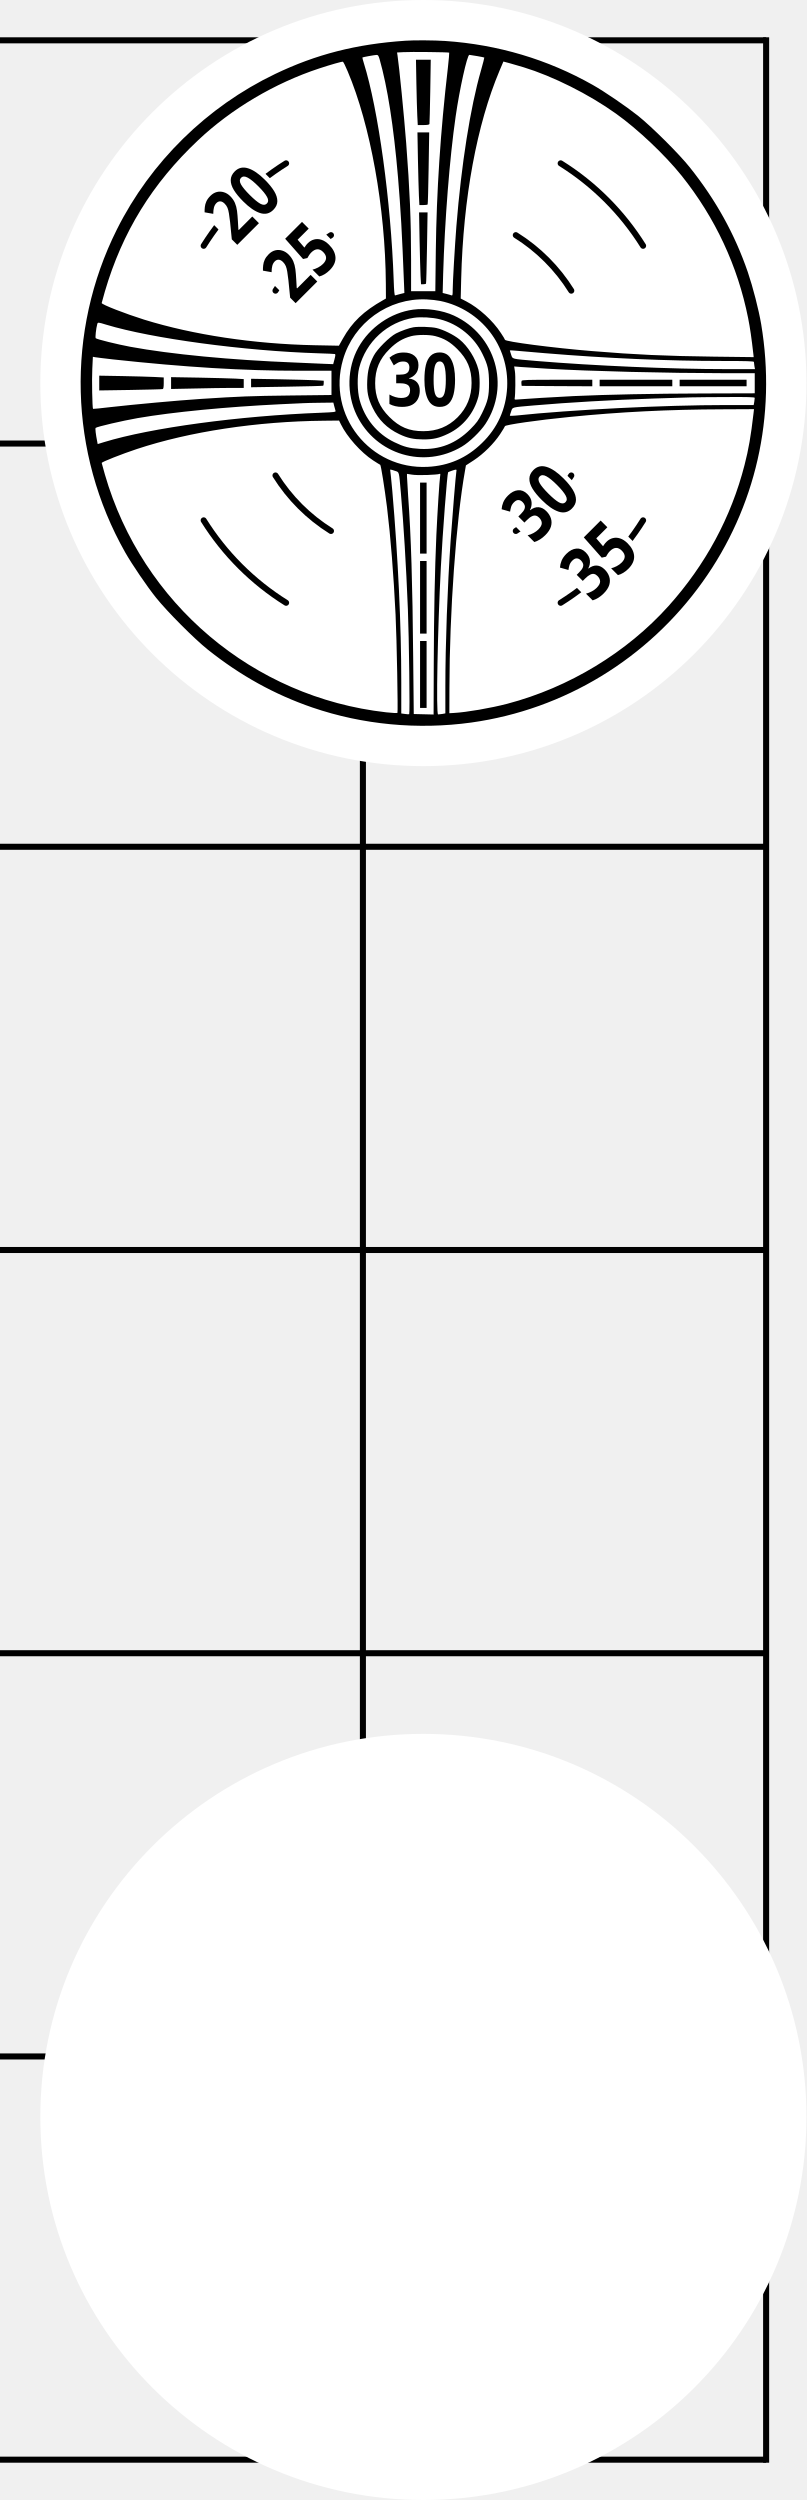
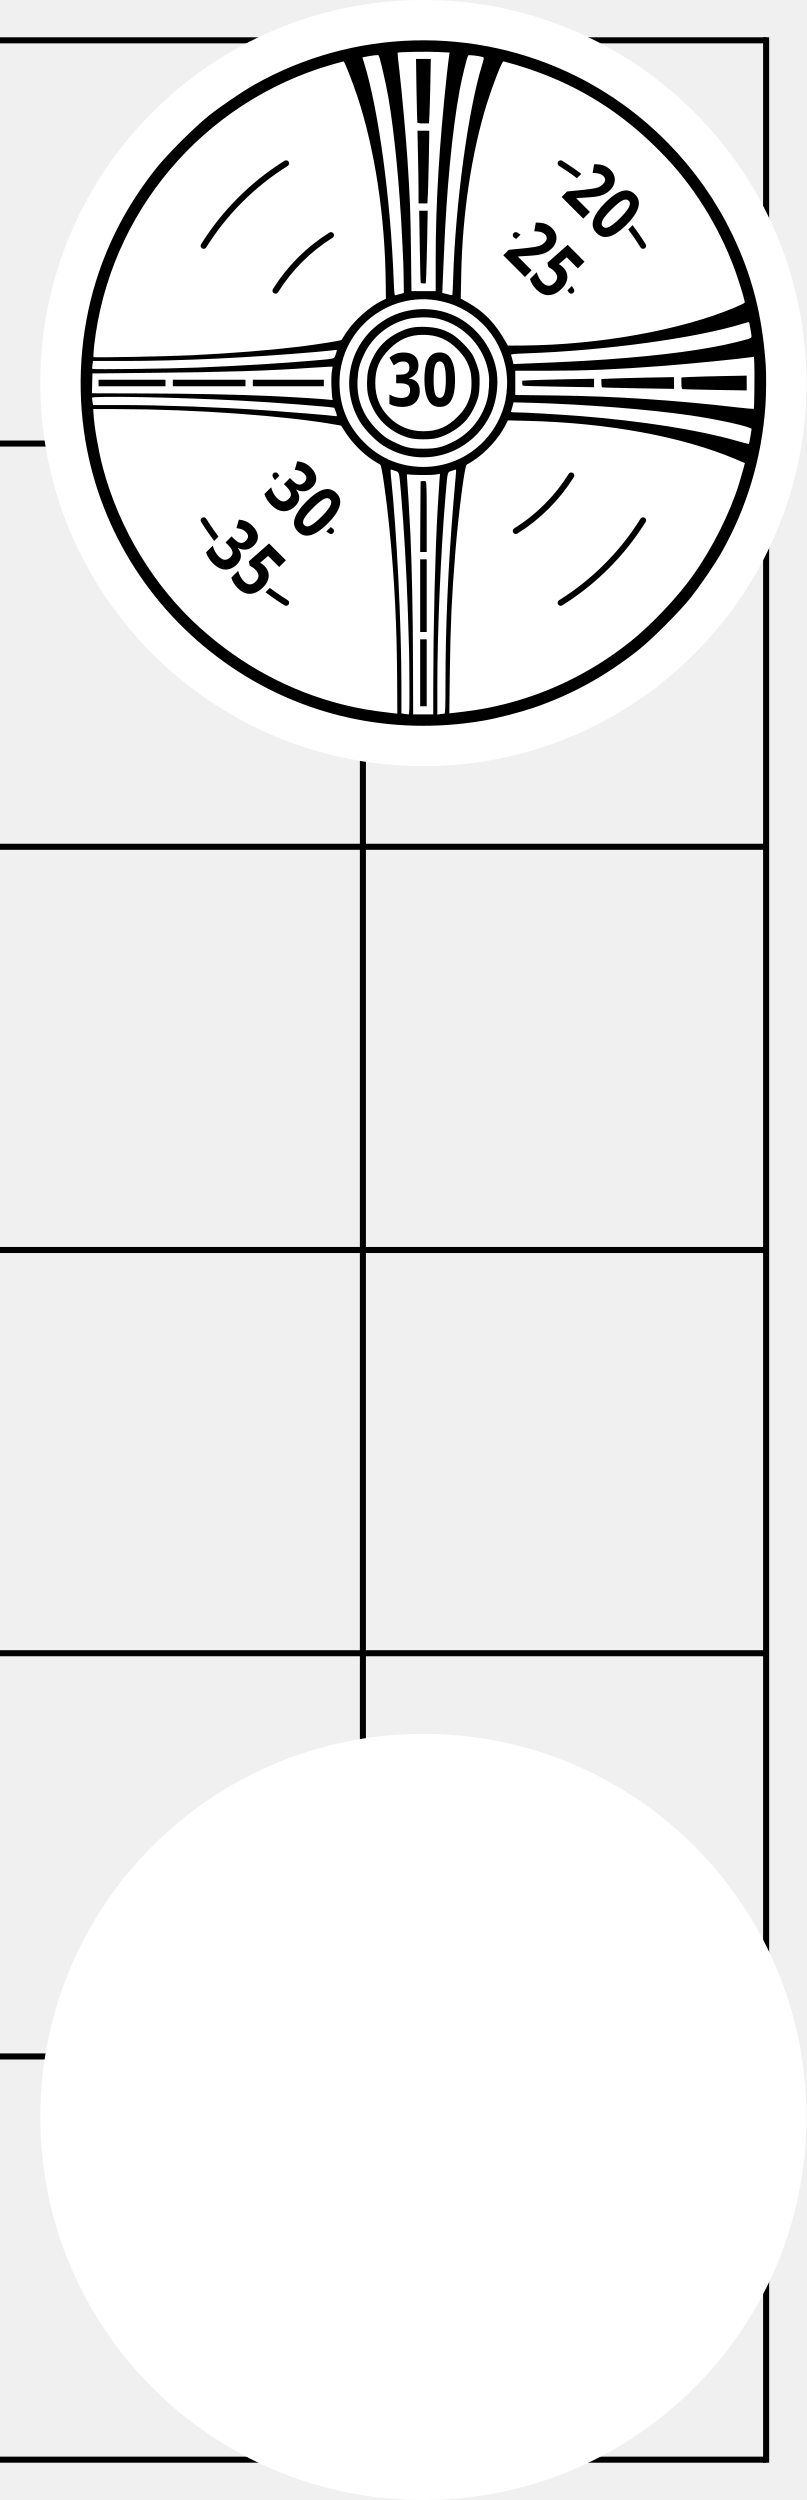
<svg xmlns="http://www.w3.org/2000/svg" xmlns:xlink="http://www.w3.org/1999/xlink" width="200mm" height="620mm" viewBox="0 0 200 620" version="1.1" id="svg8">
  <defs id="defs2" />
  <g id="layer1" transform="translate(0,323)">
    <path style="fill:none;stroke:#000000;stroke-width:1.5;stroke-linecap:butt;stroke-linejoin:miter;stroke-miterlimit:4;stroke-dasharray:none;stroke-opacity:1" d="M 0,287 H 190" id="path3016" />
    <use x="0" y="0" xlink:href="#path3016" id="use3018" transform="translate(0,-100)" width="100%" height="100%" />
    <use x="0" y="0" xlink:href="#path3016" id="use3020" transform="translate(0,-200)" width="100%" height="100%" />
    <use x="0" y="0" xlink:href="#path3016" id="use3022" transform="translate(0,-300)" width="100%" height="100%" />
    <use x="0" y="0" xlink:href="#path3016" id="use3024" transform="translate(0,-400)" width="100%" height="100%" />
    <use x="0" y="0" xlink:href="#path3016" id="use3026" transform="translate(0,-500)" width="100%" height="100%" />
    <use x="0" y="0" xlink:href="#path3016" id="use3028" transform="translate(0,-600)" width="100%" height="100%" />
    <path style="fill:none;stroke:#000000;stroke-width:1.5;stroke-linecap:butt;stroke-linejoin:miter;stroke-miterlimit:4;stroke-dasharray:none;stroke-opacity:1" d="M 190,-313.75 V 287.75" id="path3030" />
    <use x="0" y="0" xlink:href="#path3030" id="use3032" transform="translate(-100)" width="100%" height="100%" />
    <circle style="opacity:1;fill:#ffffff;fill-opacity:1;fill-rule:nonzero;stroke:none;stroke-width:2;stroke-linecap:round;stroke-linejoin:round;stroke-miterlimit:4;stroke-dasharray:none;stroke-dashoffset:0;stroke-opacity:1;paint-order:markers stroke fill" id="path17" cx="105" cy="-228" r="95" />
    <use x="0" y="0" xlink:href="#path17" id="use3040" transform="translate(0,430)" width="100%" height="100%" />
-     <path id="path354" style="fill:#000000;stroke:none;stroke-width:0.035" d="m 104.175,-155.739 v 8.3 h 0.81 0.81 v -8.3 -8.3 h -0.81 -0.81 z m 0,-19.131 v 9.009 h 0.81 0.81 v -9.009 -9.009 h -0.81 -0.81 z m 0,-19.637 v 8.806 h 0.81 0.81 v -8.806 -8.806 h -0.81 -0.81 z m 64.378,-33.505 v 0.81 h 8.3 8.3 v -0.81 -0.81 h -8.3 -8.3 z m -19.84,0 v 0.81 h 9.009 9.009 v -0.81 -0.81 h -9.009 -9.009 z m -19.354,-0.526 c -0.061,0.162 -0.081,0.506 -0.041,0.769 l 0.061,0.466 8.766,0.061 8.746,0.04 v -0.81 -0.81 h -8.705 c -7.369,0 -8.725,0.041 -8.827,0.283 z m -67.091,0.526 v 1.053 l 8.867,-0.142 c 4.859,-0.081 8.908,-0.182 9.009,-0.243 0.081,-0.041 0.142,-0.344 0.142,-0.668 v -0.567 l -2.065,-0.121 c -1.154,-0.061 -5.203,-0.162 -9.009,-0.243 l -6.944,-0.121 z m -19.84,0.02 v 1.458 l 5.932,-0.121 c 3.239,-0.081 7.308,-0.142 9.009,-0.142 h 3.077 v -1.093 -1.093 l -2.065,-0.121 c -1.154,-0.061 -5.203,-0.162 -9.009,-0.243 l -6.944,-0.121 z m -17.815,-0.02 v 1.842 l 7.754,-0.121 c 4.251,-0.081 7.855,-0.162 7.997,-0.223 0.162,-0.041 0.243,-0.526 0.243,-1.478 v -1.397 l -2.267,-0.121 c -1.255,-0.061 -4.859,-0.162 -7.997,-0.223 l -5.729,-0.101 z m 77.942,-13.827 c -1.053,0.162 -3.178,0.931 -4.353,1.539 -1.62,0.85 -4.656,3.887 -5.507,5.507 -1.113,2.146 -1.498,3.624 -1.62,6.175 -0.121,2.814 0.202,4.413 1.356,6.782 1.458,2.976 3.583,5.081 6.579,6.499 2.065,0.992 3.543,1.296 5.972,1.316 2.49,0 3.907,-0.324 6.175,-1.417 3.685,-1.761 6.418,-5.122 7.49,-9.232 0.405,-1.599 0.405,-5.081 0,-6.681 -0.729,-2.794 -2.632,-5.81 -4.717,-7.49 -1.437,-1.154 -3.988,-2.409 -5.709,-2.814 -1.215,-0.283 -4.413,-0.385 -5.668,-0.182 z m 5.365,2.186 c 2.207,0.567 3.725,1.458 5.486,3.219 2.51,2.51 3.543,4.94 3.543,8.422 0,3.34 -1.154,6.175 -3.462,8.503 -2.348,2.328 -5.081,3.442 -8.523,3.442 -3.502,0 -5.871,-0.992 -8.402,-3.523 -2.47,-2.47 -3.523,-4.98 -3.523,-8.381 0,-3.421 1.073,-5.992 3.543,-8.442 1.721,-1.721 3.28,-2.652 5.385,-3.219 1.458,-0.385 4.454,-0.405 5.952,-0.02 z m -5.446,-6.559 c -5.547,0.749 -10.79,4.373 -13.584,9.373 -2.814,5.041 -2.976,11.56 -0.425,16.823 4.778,9.798 16.702,13.361 26.075,7.774 1.883,-1.113 4.596,-3.725 5.851,-5.628 6.195,-9.454 2.531,-22.087 -7.814,-26.865 -2.834,-1.316 -6.944,-1.923 -10.102,-1.478 z m 6.66,2.409 c 4.535,1.154 8.503,4.393 10.527,8.604 1.336,2.733 1.599,3.988 1.62,7.187 0,3.3 -0.283,4.494 -1.741,7.49 -0.911,1.822 -1.296,2.348 -2.895,3.968 -3.543,3.543 -7.592,5.142 -12.471,4.879 -2.612,-0.142 -4.008,-0.506 -6.377,-1.66 -4.251,-2.045 -7.389,-5.891 -8.624,-10.527 -0.567,-2.146 -0.628,-5.851 -0.101,-7.895 1.66,-6.499 7.025,-11.418 13.584,-12.43 1.68,-0.263 4.616,-0.101 6.478,0.385 z m -5.081,-19.698 c 0.081,3.765 0.182,7.774 0.243,8.908 l 0.121,2.085 h 0.567 c 0.324,0 0.628,-0.061 0.668,-0.162 0.061,-0.081 0.162,-4.089 0.243,-8.908 l 0.142,-8.746 h -1.053 -1.053 z m -0.405,-19.941 c 0.081,3.705 0.182,7.774 0.243,9.009 l 0.121,2.288 h 0.972 c 0.547,0 1.032,-0.061 1.073,-0.162 0.061,-0.081 0.162,-4.13 0.243,-9.009 l 0.142,-8.847 h -1.458 -1.458 z m -0.385,-18.929 c 0.061,3.219 0.162,6.863 0.223,8.098 l 0.121,2.288 h 1.397 c 0.951,0 1.437,-0.081 1.498,-0.263 0.041,-0.121 0.121,-3.765 0.202,-8.098 l 0.121,-7.835 h -1.842 -1.822 z m -2.733,-10.527 c -12.228,0.83 -22.148,3.381 -32.29,8.24 -16.924,8.118 -30.893,21.844 -39.254,38.566 -12.673,25.306 -11.904,55.45 2.065,80.088 1.64,2.895 5.405,8.442 7.652,11.236 2.774,3.462 9.535,10.244 12.835,12.876 8.138,6.478 16.52,11.114 25.933,14.353 12.471,4.272 26.176,5.567 39.436,3.725 23.038,-3.219 43.728,-15.811 57.353,-34.902 13.179,-18.443 18.321,-41.097 14.515,-63.872 -0.607,-3.583 -2.045,-9.191 -3.32,-12.936 -3.239,-9.414 -7.875,-17.795 -14.353,-25.933 -2.632,-3.32 -9.434,-10.082 -12.876,-12.835 -2.814,-2.247 -8.381,-6.053 -11.236,-7.652 -11.195,-6.337 -23.524,-10.001 -36.541,-10.892 -2.713,-0.182 -7.774,-0.223 -9.92,-0.061 z m 10.871,2.956 c 0.041,0.061 -0.101,1.721 -0.324,3.725 -1.842,15.791 -2.814,30.65 -2.996,45.409 l -0.121,10.021 h -2.996 -3.016 v -7.693 c 0,-9.819 -0.324,-17.41 -1.215,-29.051 -0.526,-6.802 -1.741,-19.03 -2.146,-21.702 l -0.121,-0.749 1.498,-0.081 c 1.862,-0.121 11.296,0 11.438,0.121 z m -17.269,1.599 c 1.964,6.903 3.482,16.52 4.575,29.314 0.668,7.976 0.992,13.665 1.498,26.642 l 0.081,2.045 -1.053,0.263 c -0.567,0.142 -1.134,0.304 -1.255,0.344 -0.142,0.061 -0.263,-1.134 -0.344,-3.786 -0.688,-19.577 -3.806,-42.331 -7.41,-53.851 -0.223,-0.709 -0.385,-1.336 -0.344,-1.377 0.101,-0.081 2.935,-0.607 3.502,-0.628 0.364,-0.02 0.486,0.162 0.749,1.032 z m 24.192,-0.749 c 0.931,0.162 1.741,0.324 1.782,0.364 0.041,0.041 -0.344,1.478 -0.83,3.219 -2.632,9.151 -4.859,23.261 -6.094,38.627 -0.385,5 -0.911,13.807 -0.911,15.771 0,1.275 -0.041,1.458 -0.324,1.356 -0.182,-0.081 -0.749,-0.223 -1.255,-0.364 l -0.911,-0.223 0.121,-4.676 c 0.385,-13.179 1.599,-28.747 3.097,-39.092 0.972,-6.762 2.854,-15.285 3.401,-15.285 0.121,0 0.992,0.142 1.923,0.304 z m -32.108,3.765 c 5.648,13.321 9.353,33.869 9.474,52.717 l 0.02,3.644 -0.668,0.385 c -4.879,2.753 -7.713,5.466 -10.021,9.576 l -0.972,1.741 -6.094,-0.121 c -14.981,-0.304 -30.023,-2.571 -42.19,-6.337 -4.656,-1.458 -10.547,-3.745 -10.547,-4.13 0,-0.081 0.364,-1.356 0.79,-2.854 4.332,-14.779 11.742,-26.784 23.099,-37.493 8.26,-7.814 19.07,-14.212 30.083,-17.835 2.895,-0.952 5.588,-1.721 5.851,-1.66 0.121,0.041 0.648,1.093 1.174,2.369 z m 43.566,-1.012 c 7.308,2.227 16.277,6.721 22.978,11.519 5.405,3.846 12.167,10.264 16.277,15.386 8.341,10.426 13.928,22.411 16.499,35.327 0.506,2.551 0.83,4.838 1.316,9.09 l 0.061,0.587 -9.839,-0.121 c -12.268,-0.162 -19.354,-0.486 -30.185,-1.377 -9.738,-0.79 -21.662,-2.348 -21.662,-2.814 0,-0.081 -0.445,-0.85 -1.012,-1.68 -1.964,-3.037 -5.486,-6.235 -8.584,-7.835 l -1.377,-0.709 0.121,-4.919 c 0.506,-20.022 3.887,-38.262 9.515,-51.603 l 0.952,-2.247 1.458,0.385 c 0.81,0.223 2.369,0.668 3.482,1.012 z m -20.569,57.98 c 10.122,2.126 17.086,11.155 16.56,21.439 -0.283,5.385 -2.389,10.062 -6.256,13.807 -3.765,3.685 -8.199,5.628 -13.442,5.891 -14.293,0.749 -25.022,-12.795 -21.014,-26.581 2.632,-9.151 11.296,-15.386 20.771,-14.941 1.073,0.041 2.591,0.223 3.381,0.385 z m -82.902,5.871 c 11.276,3.421 34.173,6.519 52.656,7.106 2.126,0.061 3.948,0.142 4.089,0.182 0.162,0.061 0.142,0.405 -0.101,1.296 l -0.324,1.215 -2.146,-0.081 c -1.174,-0.061 -4.494,-0.202 -7.389,-0.324 -15.851,-0.628 -30.711,-2.045 -40.793,-3.907 -3.239,-0.607 -8.28,-1.842 -8.563,-2.126 -0.162,-0.162 0.081,-2.409 0.385,-3.523 0.142,-0.445 0.223,-0.445 2.186,0.162 z m 108.936,7.086 c 15.123,1.255 30.266,1.923 43.89,1.923 6.134,0 7.835,0.061 7.835,0.243 0,0.142 0.061,0.607 0.121,1.012 l 0.142,0.769 h -7.065 c -13.645,0 -33.12,-0.85 -47.15,-2.024 -6.316,-0.547 -5.871,-0.425 -6.256,-1.559 -0.182,-0.526 -0.324,-0.992 -0.324,-1.032 0,-0.061 0.668,-0.041 1.478,0.041 0.79,0.081 4.11,0.364 7.329,0.628 z m -107.397,1.518 c 18.159,1.964 32.452,2.834 46.563,2.834 h 7.794 v 3.016 2.996 l -10.224,0.121 c -9.94,0.121 -12.45,0.223 -22.168,0.85 -5.83,0.385 -16.661,1.377 -22.35,2.024 -2.389,0.283 -4.373,0.486 -4.393,0.445 -0.182,-0.182 -0.324,-7.369 -0.182,-9.92 l 0.142,-2.996 0.547,0.101 c 0.283,0.061 2.207,0.283 4.272,0.526 z m 108.005,2.328 c 10.527,0.628 29.314,1.093 44.295,1.113 h 7.025 v 2.49 2.49 l -12.795,0.041 c -12.693,0.041 -23.443,0.263 -32.047,0.648 -3.907,0.182 -13.24,0.749 -14.374,0.871 -0.263,0.02 -0.385,-0.061 -0.324,-0.263 0.182,-0.81 0.243,-5.709 0.061,-6.762 l -0.182,-1.194 1.741,0.142 c 0.952,0.061 3.927,0.263 6.6,0.425 z m 51.32,7.227 c 0,0.142 -0.061,0.607 -0.121,1.012 l -0.142,0.769 h -6.903 c -15.224,0 -38.303,1.154 -52.089,2.612 -0.81,0.081 -1.478,0.081 -1.478,0.02 0,-0.081 0.142,-0.547 0.324,-1.053 0.364,-1.093 0,-0.992 5.547,-1.478 8.665,-0.749 19.556,-1.377 29.861,-1.721 8.928,-0.304 9.576,-0.324 17.775,-0.364 5.668,-0.041 7.227,0.02 7.227,0.202 z m -104.28,2.065 c 0.121,0.486 0.263,1.012 0.324,1.174 0.101,0.263 -0.425,0.324 -3.482,0.445 -20.427,0.769 -42.352,3.745 -53.932,7.288 l -1.579,0.486 -0.101,-0.526 c -0.385,-1.943 -0.547,-3.34 -0.405,-3.482 0.304,-0.304 6.701,-1.782 10.406,-2.429 8.827,-1.518 22.046,-2.794 35.428,-3.442 2.51,-0.121 5.061,-0.243 5.668,-0.263 0.607,-0.041 2.531,-0.081 4.272,-0.101 l 3.178,-0.041 z m 103.976,1.782 c -0.648,5.628 -1.215,8.887 -2.227,12.815 -3.32,12.957 -9.677,24.739 -18.848,34.962 -10.345,11.519 -24.678,20.204 -39.963,24.233 -4.11,1.073 -10.163,2.126 -13.321,2.288 l -1.073,0.061 0.02,-6.276 c 0.02,-18.787 1.66,-41.582 3.867,-53.911 l 0.223,-1.275 1.964,-1.275 c 2.45,-1.62 4.96,-4.13 6.519,-6.478 0.648,-0.992 1.194,-1.883 1.194,-1.964 0,-0.344 8.3,-1.539 15.993,-2.288 12.531,-1.255 24.597,-1.862 38.121,-1.903 l 7.652,-0.04 z m -102.336,2.693 c 1.518,3.118 4.96,6.984 7.997,8.968 0.891,0.567 1.68,1.073 1.761,1.093 0.182,0.081 1.073,5.648 1.68,10.487 0.911,7.47 1.64,16.783 2.126,26.622 0.304,6.215 0.628,24.253 0.466,24.415 -0.101,0.081 -1.336,0.02 -2.794,-0.142 -32.999,-3.705 -60.531,-26.986 -69.763,-58.993 -0.425,-1.498 -0.79,-2.794 -0.79,-2.854 0,-0.243 5.041,-2.227 8.705,-3.442 13.098,-4.332 29.78,-6.863 46.401,-7.025 l 3.765,-0.041 z m 13.422,11.56 c 1.093,0.364 0.972,-0.041 1.458,5.446 0.688,7.997 1.296,17.775 1.741,28.849 0.283,7.207 0.526,25.933 0.324,26.055 -0.081,0.041 -0.547,0.02 -1.053,-0.061 l -0.911,-0.121 v -7.733 c 0,-14.171 -0.79,-30.812 -2.227,-47.494 -0.243,-2.612 -0.466,-4.879 -0.506,-5.021 -0.121,-0.324 0.041,-0.304 1.174,0.081 z m 15.224,0.121 c -0.121,0.587 -1.012,11.216 -1.417,17.066 -0.79,11.56 -1.316,25.954 -1.316,36.258 v 6.701 l -0.749,0.142 c -0.425,0.061 -0.891,0.121 -1.053,0.121 -0.526,0 -0.121,-20.953 0.688,-36.541 0.445,-8.604 1.579,-23.302 1.802,-23.524 0.101,-0.101 1.64,-0.648 1.903,-0.648 0.162,-0.02 0.223,0.142 0.142,0.425 z m -7.288,0.911 c 1.458,-0.061 2.794,-0.162 2.996,-0.243 0.324,-0.142 0.364,-0.081 0.263,0.526 -0.162,0.931 -0.668,8.948 -0.931,14.556 -0.385,8.725 -0.607,19.415 -0.648,31.946 l -0.041,12.612 -2.47,-0.061 -2.45,-0.061 -0.142,-13.969 c -0.162,-18.342 -0.526,-30.205 -1.255,-40.165 -0.142,-2.267 -0.283,-4.413 -0.283,-4.778 v -0.648 l 1.174,0.182 c 0.628,0.121 2.348,0.162 3.786,0.101 z" />
-     <path style="opacity:1;fill:none;fill-opacity:1;fill-rule:nonzero;stroke:#000000;stroke-width:1.5;stroke-linecap:round;stroke-linejoin:round;stroke-miterlimit:4;stroke-dasharray:none;stroke-dashoffset:0;stroke-opacity:1;paint-order:markers stroke fill" id="path972" d="m 127.919,-264.678 a 43.25,43.25 0 0 1 13.759,13.759" />
-     <path id="circle974" style="opacity:1;fill:none;fill-opacity:1;fill-rule:nonzero;stroke:#000000;stroke-width:1.5;stroke-linecap:round;stroke-linejoin:round;stroke-miterlimit:4;stroke-dasharray:none;stroke-dashoffset:0;stroke-opacity:1;paint-order:markers stroke fill" d="m 139.047,-282.487 a 64.25,64.25 0 0 1 20.44,20.44" />
-     <path d="m 68.322,-250.919 a 43.25,43.25 0 0 1 13.759,-13.759" id="path1019" style="opacity:1;fill:none;fill-opacity:1;fill-rule:nonzero;stroke:#000000;stroke-width:1.5;stroke-linecap:round;stroke-linejoin:round;stroke-miterlimit:4;stroke-dasharray:none;stroke-dashoffset:0;stroke-opacity:1;paint-order:markers stroke fill" />
-     <path d="m 50.513,-262.047 a 64.25,64.25 0 0 1 20.44,-20.44" style="opacity:1;fill:none;fill-opacity:1;fill-rule:nonzero;stroke:#000000;stroke-width:1.5;stroke-linecap:round;stroke-linejoin:round;stroke-miterlimit:4;stroke-dasharray:none;stroke-dashoffset:0;stroke-opacity:1;paint-order:markers stroke fill" id="path1021" />
-     <path style="opacity:1;fill:none;fill-opacity:1;fill-rule:nonzero;stroke:#000000;stroke-width:1.5;stroke-linecap:round;stroke-linejoin:round;stroke-miterlimit:4;stroke-dasharray:none;stroke-dashoffset:0;stroke-opacity:1;paint-order:markers stroke fill" id="path1023" d="M 82.081,-191.322 A 43.25,43.25 0 0 1 68.322,-205.081" />
-     <path id="path1025" style="opacity:1;fill:none;fill-opacity:1;fill-rule:nonzero;stroke:#000000;stroke-width:1.5;stroke-linecap:round;stroke-linejoin:round;stroke-miterlimit:4;stroke-dasharray:none;stroke-dashoffset:0;stroke-opacity:1;paint-order:markers stroke fill" d="M 70.953,-173.513 A 64.25,64.25 0 0 1 50.513,-193.952" />
-     <path d="m 141.678,-205.081 a 43.25,43.25 0 0 1 -13.759,13.759" id="path1027" style="opacity:1;fill:none;fill-opacity:1;fill-rule:nonzero;stroke:#000000;stroke-width:1.5;stroke-linecap:round;stroke-linejoin:round;stroke-miterlimit:4;stroke-dasharray:none;stroke-dashoffset:0;stroke-opacity:1;paint-order:markers stroke fill" />
-     <path d="m 159.487,-193.952 a 64.25,64.25 0 0 1 -20.44,20.44" style="opacity:1;fill:none;fill-opacity:1;fill-rule:nonzero;stroke:#000000;stroke-width:1.5;stroke-linecap:round;stroke-linejoin:round;stroke-miterlimit:4;stroke-dasharray:none;stroke-dashoffset:0;stroke-opacity:1;paint-order:markers stroke fill" id="path1029" />
+     <path id="path354" style="fill:#000000;stroke:none;stroke-width:0.035" d="m 32.74,-228.825 h -8.3 v 0.81 0.81 h 8.3 8.3 v -0.81 -0.81 z m 19.131,0 h -9.009 v 0.81 0.81 h 9.009 9.009 v -0.81 -0.81 z m 19.637,0 h -8.806 v 0.81 0.81 h 8.806 8.806 v -0.81 -0.81 z m 33.505,64.378 h -0.81 v 8.3 8.3 h 0.81 0.81 v -8.3 -8.3 z m 0,-19.84 h -0.81 v 9.009 9.009 h 0.81 0.81 v -9.009 -9.009 z m 0.526,-19.354 c -0.162,-0.061 -0.506,-0.081 -0.769,-0.041 l -0.466,0.061 -0.061,8.766 -0.04,8.746 h 0.81 0.81 v -8.705 c 0,-7.369 -0.041,-8.725 -0.283,-8.827 z m -0.526,-67.091 h -1.053 l 0.142,8.867 c 0.081,4.859 0.182,8.908 0.243,9.009 0.041,0.081 0.344,0.142 0.668,0.142 h 0.567 l 0.121,-2.065 c 0.061,-1.154 0.162,-5.203 0.243,-9.009 l 0.121,-6.944 z m -0.02,-19.84 h -1.458 l 0.121,5.932 c 0.081,3.239 0.142,7.308 0.142,9.009 v 3.077 h 1.093 1.093 l 0.121,-2.065 c 0.061,-1.154 0.162,-5.203 0.243,-9.009 l 0.121,-6.944 z m 0.02,-17.815 h -1.842 l 0.121,7.754 c 0.081,4.251 0.162,7.855 0.223,7.997 0.041,0.162 0.526,0.243 1.478,0.243 h 1.397 l 0.121,-2.267 c 0.061,-1.255 0.162,-4.859 0.223,-7.997 l 0.101,-5.729 z m 13.827,77.942 c -0.162,-1.053 -0.931,-3.178 -1.539,-4.353 -0.85,-1.62 -3.887,-4.656 -5.507,-5.507 -2.146,-1.113 -3.624,-1.498 -6.175,-1.62 -2.814,-0.121 -4.413,0.202 -6.782,1.356 -2.976,1.458 -5.081,3.583 -6.499,6.58 -0.992,2.065 -1.296,3.543 -1.316,5.972 0,2.49 0.324,3.907 1.417,6.175 1.761,3.685 5.122,6.418 9.232,7.49 1.599,0.405 5.081,0.405 6.681,0 2.794,-0.729 5.81,-2.632 7.49,-4.717 1.154,-1.437 2.409,-3.988 2.814,-5.709 0.283,-1.215 0.385,-4.413 0.182,-5.668 z m -2.186,5.365 c -0.567,2.207 -1.458,3.725 -3.219,5.486 -2.51,2.51 -4.94,3.543 -8.422,3.543 -3.34,0 -6.175,-1.154 -8.503,-3.462 -2.328,-2.348 -3.442,-5.081 -3.442,-8.523 0,-3.502 0.992,-5.871 3.523,-8.402 2.47,-2.47 4.98,-3.523 8.381,-3.523 3.421,0 5.992,1.073 8.442,3.543 1.721,1.721 2.652,3.28 3.219,5.385 0.385,1.458 0.405,4.454 0.02,5.952 z m 6.559,-5.446 c -0.749,-5.547 -4.373,-10.79 -9.373,-13.584 -5.041,-2.814 -11.56,-2.976 -16.823,-0.425 -9.798,4.778 -13.361,16.702 -7.774,26.075 1.113,1.883 3.725,4.596 5.628,5.851 9.454,6.195 22.087,2.531 26.865,-7.814 1.316,-2.834 1.923,-6.944 1.478,-10.102 z m -2.409,6.66 c -1.154,4.535 -4.393,8.503 -8.604,10.527 -2.733,1.336 -3.988,1.599 -7.187,1.62 -3.3,0 -4.494,-0.283 -7.491,-1.741 -1.822,-0.911 -2.348,-1.296 -3.968,-2.895 -3.543,-3.543 -5.142,-7.592 -4.879,-12.471 0.142,-2.612 0.506,-4.008 1.66,-6.377 2.045,-4.251 5.891,-7.389 10.527,-8.624 2.146,-0.567 5.851,-0.628 7.895,-0.101 6.499,1.66 11.418,7.025 12.43,13.584 0.263,1.68 0.101,4.616 -0.385,6.478 z m 19.698,-5.081 c -3.765,0.081 -7.774,0.182 -8.908,0.243 l -2.085,0.121 v 0.567 c 0,0.324 0.061,0.628 0.162,0.668 0.081,0.061 4.089,0.162 8.908,0.243 l 8.746,0.142 v -1.053 -1.053 z m 19.941,-0.405 c -3.705,0.081 -7.774,0.182 -9.009,0.243 l -2.288,0.121 v 0.972 c 0,0.547 0.061,1.032 0.162,1.073 0.081,0.061 4.13,0.162 9.009,0.243 l 8.847,0.142 v -1.458 -1.458 z m 18.929,-0.385 c -3.219,0.061 -6.863,0.162 -8.098,0.223 l -2.288,0.121 v 1.397 c 0,0.951 0.081,1.437 0.263,1.498 0.121,0.041 3.765,0.121 8.098,0.202 l 7.835,0.121 v -1.842 -1.822 z m 10.527,-2.733 c -0.83,-12.228 -3.381,-22.148 -8.24,-32.29 -8.118,-16.924 -21.844,-30.893 -38.566,-39.254 -25.306,-12.673 -55.45,-11.904 -80.088,2.065 -2.895,1.64 -8.442,5.405 -11.236,7.652 -3.462,2.774 -10.244,9.535 -12.876,12.835 -6.478,8.138 -11.114,16.52 -14.353,25.933 -4.272,12.471 -5.567,26.176 -3.725,39.436 3.219,23.038 15.811,43.728 34.902,57.353 18.443,13.179 41.097,18.321 63.872,14.515 3.583,-0.607 9.191,-2.045 12.936,-3.32 9.414,-3.239 17.795,-7.875 25.933,-14.353 3.32,-2.632 10.082,-9.434 12.835,-12.876 2.247,-2.814 6.053,-8.381 7.652,-11.236 6.337,-11.195 10.001,-23.524 10.892,-36.541 0.182,-2.713 0.223,-7.774 0.061,-9.92 z m -2.956,10.871 c -0.061,0.041 -1.721,-0.101 -3.725,-0.324 -15.791,-1.842 -30.65,-2.814 -45.409,-2.996 l -10.021,-0.121 v -2.996 -3.016 h 7.693 c 9.819,0 17.41,-0.324 29.051,-1.215 6.802,-0.526 19.03,-1.741 21.702,-2.146 l 0.749,-0.121 0.081,1.498 c 0.121,1.862 0,11.296 -0.121,11.438 z m -1.599,-17.269 c -6.903,1.964 -16.52,3.482 -29.314,4.575 -7.976,0.668 -13.665,0.992 -26.642,1.498 l -2.045,0.081 -0.263,-1.053 c -0.142,-0.567 -0.304,-1.134 -0.344,-1.255 -0.061,-0.142 1.134,-0.263 3.786,-0.344 19.577,-0.688 42.331,-3.806 53.851,-7.41 0.709,-0.223 1.336,-0.385 1.377,-0.344 0.081,0.101 0.607,2.935 0.628,3.502 0.02,0.364 -0.162,0.486 -1.032,0.749 z m 0.749,24.192 c -0.162,0.931 -0.324,1.741 -0.364,1.782 -0.041,0.041 -1.478,-0.344 -3.219,-0.83 -9.151,-2.632 -23.261,-4.859 -38.627,-6.094 -5,-0.385 -13.807,-0.911 -15.771,-0.911 -1.275,0 -1.458,-0.041 -1.356,-0.324 0.081,-0.182 0.223,-0.749 0.364,-1.255 l 0.223,-0.911 4.676,0.121 c 13.179,0.385 28.747,1.599 39.092,3.097 6.762,0.972 15.285,2.854 15.285,3.401 0,0.121 -0.142,0.992 -0.304,1.923 z m -3.765,-32.108 c -13.321,5.648 -33.869,9.353 -52.717,9.474 l -3.644,0.02 -0.385,-0.668 c -2.753,-4.879 -5.466,-7.713 -9.576,-10.021 l -1.741,-0.972 0.121,-6.094 c 0.304,-14.981 2.571,-30.023 6.337,-42.19 1.458,-4.656 3.745,-10.547 4.13,-10.547 0.081,0 1.356,0.364 2.854,0.79 14.779,4.332 26.784,11.742 37.493,23.099 7.814,8.26 14.212,19.07 17.835,30.083 0.952,2.895 1.721,5.588 1.66,5.851 -0.041,0.121 -1.093,0.648 -2.369,1.174 z m 1.012,43.566 c -2.227,7.308 -6.721,16.277 -11.519,22.978 -3.846,5.405 -10.264,12.167 -15.386,16.277 -10.426,8.341 -22.411,13.928 -35.327,16.499 -2.551,0.506 -4.838,0.83 -9.09,1.316 l -0.587,0.061 0.121,-9.839 c 0.162,-12.268 0.486,-19.354 1.377,-30.185 0.79,-9.738 2.348,-21.662 2.814,-21.662 0.081,0 0.85,-0.445 1.68,-1.012 3.037,-1.964 6.235,-5.486 7.835,-8.584 l 0.709,-1.377 4.919,0.121 c 20.022,0.506 38.262,3.887 51.603,9.515 l 2.247,0.952 -0.385,1.458 c -0.223,0.81 -0.668,2.369 -1.012,3.482 z m -57.98,-20.569 c -2.126,10.122 -11.155,17.086 -21.439,16.56 -5.385,-0.283 -10.062,-2.389 -13.807,-6.256 -3.685,-3.765 -5.628,-8.199 -5.891,-13.442 -0.749,-14.293 12.795,-25.022 26.581,-21.014 9.151,2.632 15.386,11.296 14.941,20.771 -0.041,1.073 -0.223,2.591 -0.385,3.381 z m -5.871,-82.902 c -3.421,11.276 -6.519,34.173 -7.106,52.656 -0.061,2.126 -0.142,3.948 -0.182,4.089 -0.061,0.162 -0.405,0.142 -1.296,-0.101 l -1.215,-0.324 0.081,-2.146 c 0.061,-1.174 0.202,-4.494 0.324,-7.389 0.628,-15.851 2.045,-30.711 3.907,-40.793 0.607,-3.239 1.842,-8.28 2.126,-8.563 0.162,-0.162 2.409,0.081 3.523,0.385 0.445,0.142 0.445,0.223 -0.162,2.186 z m -7.086,108.936 c -1.255,15.123 -1.923,30.266 -1.923,43.89 0,6.134 -0.061,7.835 -0.243,7.835 -0.142,0 -0.607,0.061 -1.012,0.121 l -0.769,0.142 v -7.065 c 0,-13.645 0.85,-33.12 2.024,-47.15 0.547,-6.316 0.425,-5.871 1.559,-6.256 0.526,-0.182 0.992,-0.324 1.032,-0.324 0.061,0 0.041,0.668 -0.041,1.478 -0.081,0.79 -0.364,4.11 -0.628,7.329 z m -1.518,-107.397 c -1.964,18.159 -2.834,32.452 -2.834,46.563 v 7.794 h -3.016 -2.996 l -0.121,-10.223 c -0.121,-9.94 -0.223,-12.45 -0.85,-22.168 -0.385,-5.83 -1.377,-16.661 -2.024,-22.35 -0.283,-2.389 -0.486,-4.373 -0.445,-4.393 0.182,-0.182 7.369,-0.324 9.92,-0.182 l 2.996,0.142 -0.101,0.547 c -0.061,0.283 -0.283,2.207 -0.526,4.272 z m -2.328,108.005 c -0.628,10.527 -1.093,29.314 -1.113,44.295 v 7.025 h -2.49 -2.49 l -0.041,-12.795 c -0.041,-12.693 -0.263,-23.443 -0.648,-32.047 -0.182,-3.907 -0.749,-13.24 -0.871,-14.374 -0.02,-0.263 0.061,-0.385 0.263,-0.324 0.81,0.182 5.709,0.243 6.762,0.061 l 1.194,-0.182 -0.142,1.741 c -0.061,0.952 -0.263,3.927 -0.425,6.6 z m -7.227,51.32 c -0.142,0 -0.607,-0.061 -1.012,-0.121 l -0.769,-0.142 v -6.903 c 0,-15.224 -1.154,-38.303 -2.612,-52.089 -0.081,-0.81 -0.081,-1.478 -0.02,-1.478 0.081,0 0.547,0.142 1.053,0.324 1.093,0.364 0.992,0 1.478,5.547 0.749,8.665 1.377,19.556 1.721,29.861 0.304,8.928 0.324,9.576 0.364,17.775 0.041,5.668 -0.02,7.227 -0.202,7.227 z m -2.065,-104.28 c -0.486,0.121 -1.012,0.263 -1.174,0.324 -0.263,0.101 -0.324,-0.425 -0.445,-3.482 -0.769,-20.427 -3.745,-42.352 -7.288,-53.932 l -0.486,-1.579 0.526,-0.101 c 1.943,-0.385 3.34,-0.547 3.482,-0.405 0.304,0.304 1.782,6.701 2.429,10.406 1.518,8.827 2.794,22.046 3.442,35.428 0.121,2.51 0.243,5.061 0.263,5.668 0.041,0.607 0.081,2.531 0.101,4.272 l 0.041,3.178 z m -1.782,103.976 c -5.628,-0.648 -8.887,-1.215 -12.815,-2.227 -12.957,-3.32 -24.739,-9.677 -34.962,-18.848 -11.519,-10.345 -20.204,-24.678 -24.233,-39.963 -1.073,-4.11 -2.126,-10.163 -2.288,-13.321 l -0.061,-1.073 6.276,0.02 c 18.787,0.02 41.582,1.66 53.911,3.867 l 1.275,0.223 1.275,1.964 c 1.62,2.45 4.13,4.96 6.478,6.519 0.992,0.648 1.883,1.194 1.964,1.194 0.344,0 1.539,8.3 2.288,15.993 1.255,12.531 1.862,24.597 1.903,38.121 l 0.04,7.652 z m -2.693,-102.336 c -3.118,1.518 -6.984,4.96 -8.968,7.997 -0.567,0.891 -1.073,1.68 -1.093,1.761 -0.081,0.182 -5.648,1.073 -10.487,1.68 -7.47,0.911 -16.783,1.64 -26.622,2.126 -6.215,0.304 -24.253,0.628 -24.415,0.466 -0.081,-0.101 -0.02,-1.336 0.142,-2.794 3.705,-32.999 26.986,-60.531 58.993,-69.763 1.498,-0.425 2.794,-0.79 2.854,-0.79 0.243,0 2.227,5.041 3.442,8.705 4.332,13.098 6.863,29.78 7.025,46.401 l 0.041,3.765 z M 83.23,-235.04 c -0.364,1.093 0.041,0.972 -5.446,1.458 -7.997,0.688 -17.775,1.296 -28.849,1.741 -7.207,0.283 -25.933,0.526 -26.055,0.324 -0.041,-0.081 -0.02,-0.547 0.061,-1.053 l 0.121,-0.911 h 7.733 c 14.171,0 30.812,-0.79 47.494,-2.227 2.612,-0.243 4.879,-0.466 5.021,-0.506 0.324,-0.121 0.304,0.041 -0.081,1.174 z m -0.121,15.224 c -0.587,-0.121 -11.216,-1.012 -17.066,-1.417 -11.56,-0.79 -25.954,-1.316 -36.258,-1.316 h -6.701 l -0.142,-0.749 c -0.061,-0.425 -0.121,-0.891 -0.121,-1.053 0,-0.526 20.953,-0.121 36.541,0.688 8.604,0.445 23.302,1.579 23.524,1.802 0.101,0.101 0.648,1.64 0.648,1.903 0.02,0.162 -0.142,0.223 -0.425,0.142 z m -0.911,-7.288 c 0.061,1.458 0.162,2.794 0.243,2.996 0.142,0.324 0.081,0.364 -0.526,0.263 -0.931,-0.162 -8.948,-0.668 -14.556,-0.931 -8.725,-0.385 -19.415,-0.607 -31.946,-0.648 l -12.612,-0.041 0.061,-2.47 0.061,-2.45 13.969,-0.142 c 18.342,-0.162 30.205,-0.526 40.165,-1.255 2.267,-0.142 4.413,-0.283 4.778,-0.283 h 0.648 l -0.182,1.174 c -0.121,0.628 -0.162,2.348 -0.101,3.786 z" />
+     <path style="opacity:1;fill:none;fill-opacity:1;fill-rule:nonzero;stroke:#000000;stroke-width:1.5;stroke-linecap:round;stroke-linejoin:round;stroke-miterlimit:4;stroke-dasharray:none;stroke-dashoffset:0;stroke-opacity:1;paint-order:markers stroke fill" id="path972" d="m -205.081,-141.678 a 43.25,43.25 0 0 1 13.759,13.759" transform="rotate(90)" />
+     <path id="circle974" style="opacity:1;fill:none;fill-opacity:1;fill-rule:nonzero;stroke:#000000;stroke-width:1.5;stroke-linecap:round;stroke-linejoin:round;stroke-miterlimit:4;stroke-dasharray:none;stroke-dashoffset:0;stroke-opacity:1;paint-order:markers stroke fill" d="m -193.952,-159.487 a 64.25,64.25 0 0 1 20.44,20.44" transform="rotate(90)" />
+     <path d="m -264.678,-127.919 a 43.25,43.25 0 0 1 13.759,-13.759" id="path1019" style="opacity:1;fill:none;fill-opacity:1;fill-rule:nonzero;stroke:#000000;stroke-width:1.5;stroke-linecap:round;stroke-linejoin:round;stroke-miterlimit:4;stroke-dasharray:none;stroke-dashoffset:0;stroke-opacity:1;paint-order:markers stroke fill" transform="rotate(90)" />
+     <path d="m -282.487,-139.047 a 64.25,64.25 0 0 1 20.44,-20.44" style="opacity:1;fill:none;fill-opacity:1;fill-rule:nonzero;stroke:#000000;stroke-width:1.5;stroke-linecap:round;stroke-linejoin:round;stroke-miterlimit:4;stroke-dasharray:none;stroke-dashoffset:0;stroke-opacity:1;paint-order:markers stroke fill" id="path1021" transform="rotate(90)" />
+     <path style="opacity:1;fill:none;fill-opacity:1;fill-rule:nonzero;stroke:#000000;stroke-width:1.5;stroke-linecap:round;stroke-linejoin:round;stroke-miterlimit:4;stroke-dasharray:none;stroke-dashoffset:0;stroke-opacity:1;paint-order:markers stroke fill" id="path1023" d="M -250.919,-68.322 A 43.25,43.25 0 0 1 -264.678,-82.081" transform="rotate(90)" />
+     <path id="path1025" style="opacity:1;fill:none;fill-opacity:1;fill-rule:nonzero;stroke:#000000;stroke-width:1.5;stroke-linecap:round;stroke-linejoin:round;stroke-miterlimit:4;stroke-dasharray:none;stroke-dashoffset:0;stroke-opacity:1;paint-order:markers stroke fill" d="m -262.047,-50.513 a 64.25,64.25 0 0 1 -20.44,-20.44" transform="rotate(90)" />
+     <path d="m -191.322,-82.081 a 43.25,43.25 0 0 1 -13.759,13.759" id="path1027" style="opacity:1;fill:none;fill-opacity:1;fill-rule:nonzero;stroke:#000000;stroke-width:1.5;stroke-linecap:round;stroke-linejoin:round;stroke-miterlimit:4;stroke-dasharray:none;stroke-dashoffset:0;stroke-opacity:1;paint-order:markers stroke fill" transform="rotate(90)" />
+     <path d="m -173.513,-70.953 a 64.25,64.25 0 0 1 -20.44,20.44" style="opacity:1;fill:none;fill-opacity:1;fill-rule:nonzero;stroke:#000000;stroke-width:1.5;stroke-linecap:round;stroke-linejoin:round;stroke-miterlimit:4;stroke-dasharray:none;stroke-dashoffset:0;stroke-opacity:1;paint-order:markers stroke fill" id="path1029" transform="rotate(90)" />
    <text xml:space="preserve" style="font-style:normal;font-variant:normal;font-weight:bold;font-stretch:normal;font-size:16.729px;line-height:1000;font-family:'Tlwg Typewriter';-inkscape-font-specification:'Tlwg Typewriter Bold';letter-spacing:0px;word-spacing:0px;fill:#000000;fill-opacity:1;stroke:none;stroke-width:0.265" x="105.449" y="-202.347" id="text1083" transform="scale(0.9103435,1.098486)">
      <tspan id="tspan1081" x="105.449" y="-202.347" style="font-style:normal;font-variant:normal;font-weight:bold;font-stretch:normal;font-family:'Tlwg Typewriter';-inkscape-font-specification:'Tlwg Typewriter Bold';letter-spacing:0px;stroke-width:0.265">30</tspan>
    </text>
-     <g id="g1148" transform="rotate(-45,113.819,-135.4862)">
+     <g id="g1148" transform="rotate(45,164.181,-299.6527)">
      <rect y="-171" x="164" height="12" width="18" id="rect1139" style="opacity:1;fill:#ffffff;fill-opacity:1;fill-rule:nonzero;stroke:none;stroke-width:1.5;stroke-linecap:round;stroke-linejoin:round;stroke-miterlimit:4;stroke-dasharray:none;stroke-dashoffset:0;stroke-opacity:1;paint-order:markers stroke fill" />
      <text xml:space="preserve" style="font-style:normal;font-variant:normal;font-weight:bold;font-stretch:normal;font-size:16.729px;line-height:1000;font-family:'Tlwg Typewriter';-inkscape-font-specification:'Tlwg Typewriter Bold';letter-spacing:0px;word-spacing:0px;fill:#000000;fill-opacity:1;stroke:none;stroke-width:0.265" x="180.146" y="-144.996" id="text1143" transform="scale(0.9103436,1.098486)">
        <tspan id="tspan1141" x="180.146" y="-144.996" style="font-style:normal;font-variant:normal;font-weight:bold;font-stretch:normal;font-family:'Tlwg Typewriter';-inkscape-font-specification:'Tlwg Typewriter Bold';letter-spacing:0px;stroke-width:0.265">30</tspan>
      </text>
    </g>
-     <g transform="rotate(-45,138.5185,-145.7171)" id="g1156">
+     <g transform="rotate(45,139.4815,-309.8836)" id="g1156">
      <rect style="opacity:1;fill:#ffffff;fill-opacity:1;fill-rule:nonzero;stroke:none;stroke-width:1.5;stroke-linecap:round;stroke-linejoin:round;stroke-miterlimit:4;stroke-dasharray:none;stroke-dashoffset:0;stroke-opacity:1;paint-order:markers stroke fill" id="rect1150" width="18" height="12" x="164" y="-171" />
      <text transform="scale(0.9103436,1.098486)" id="text1154" y="-144.996" x="180.146" style="font-style:normal;font-variant:normal;font-weight:bold;font-stretch:normal;font-size:16.729px;line-height:1000;font-family:'Tlwg Typewriter';-inkscape-font-specification:'Tlwg Typewriter Bold';letter-spacing:0px;word-spacing:0px;fill:#000000;fill-opacity:1;stroke:none;stroke-width:0.265" xml:space="preserve">
        <tspan style="font-style:normal;font-variant:normal;font-weight:bold;font-stretch:normal;font-family:'Tlwg Typewriter';-inkscape-font-specification:'Tlwg Typewriter Bold';letter-spacing:0px;stroke-width:0.265" y="-144.996" x="180.146" id="tspan1152">35</tspan>
      </text>
    </g>
-     <g id="g1164" transform="rotate(-45,12.08614,-93.34707)">
+     <g id="g1164" transform="rotate(45,265.9139,-257.5136)">
      <rect y="-171" x="164" height="12" width="18" id="rect1158" style="opacity:1;fill:#ffffff;fill-opacity:1;fill-rule:nonzero;stroke:none;stroke-width:1.5;stroke-linecap:round;stroke-linejoin:round;stroke-miterlimit:4;stroke-dasharray:none;stroke-dashoffset:0;stroke-opacity:1;paint-order:markers stroke fill" />
      <text xml:space="preserve" style="font-style:normal;font-variant:normal;font-weight:bold;font-stretch:normal;font-size:16.729px;line-height:1000;font-family:'Tlwg Typewriter';-inkscape-font-specification:'Tlwg Typewriter Bold';letter-spacing:0px;word-spacing:0px;fill:#000000;fill-opacity:1;stroke:none;stroke-width:0.265" x="180.146" y="-144.996" id="text1162" transform="scale(0.9103436,1.098486)">
        <tspan id="tspan1160" x="180.146" y="-144.996" style="font-style:normal;font-variant:normal;font-weight:bold;font-stretch:normal;font-family:'Tlwg Typewriter';-inkscape-font-specification:'Tlwg Typewriter Bold';letter-spacing:0px;stroke-width:0.265">25</tspan>
      </text>
    </g>
-     <g transform="rotate(-45,-12.61341,-83.11618)" id="g1180">
+     <g transform="rotate(45,290.6134,-247.2827)" id="g1180">
      <rect style="opacity:1;fill:#ffffff;fill-opacity:1;fill-rule:nonzero;stroke:none;stroke-width:1.5;stroke-linecap:round;stroke-linejoin:round;stroke-miterlimit:4;stroke-dasharray:none;stroke-dashoffset:0;stroke-opacity:1;paint-order:markers stroke fill" id="rect1174" width="18" height="12" x="164" y="-171" />
      <text transform="scale(0.9103436,1.098486)" id="text1178" y="-144.996" x="180.146" style="font-style:normal;font-variant:normal;font-weight:bold;font-stretch:normal;font-size:16.729px;line-height:1000;font-family:'Tlwg Typewriter';-inkscape-font-specification:'Tlwg Typewriter Bold';letter-spacing:0px;word-spacing:0px;fill:#000000;fill-opacity:1;stroke:none;stroke-width:0.265" xml:space="preserve">
        <tspan style="font-style:normal;font-variant:normal;font-weight:bold;font-stretch:normal;font-family:'Tlwg Typewriter';-inkscape-font-specification:'Tlwg Typewriter Bold';letter-spacing:0px;stroke-width:0.265" y="-144.996" x="180.146" id="tspan1176">20</tspan>
      </text>
    </g>
  </g>
</svg>
